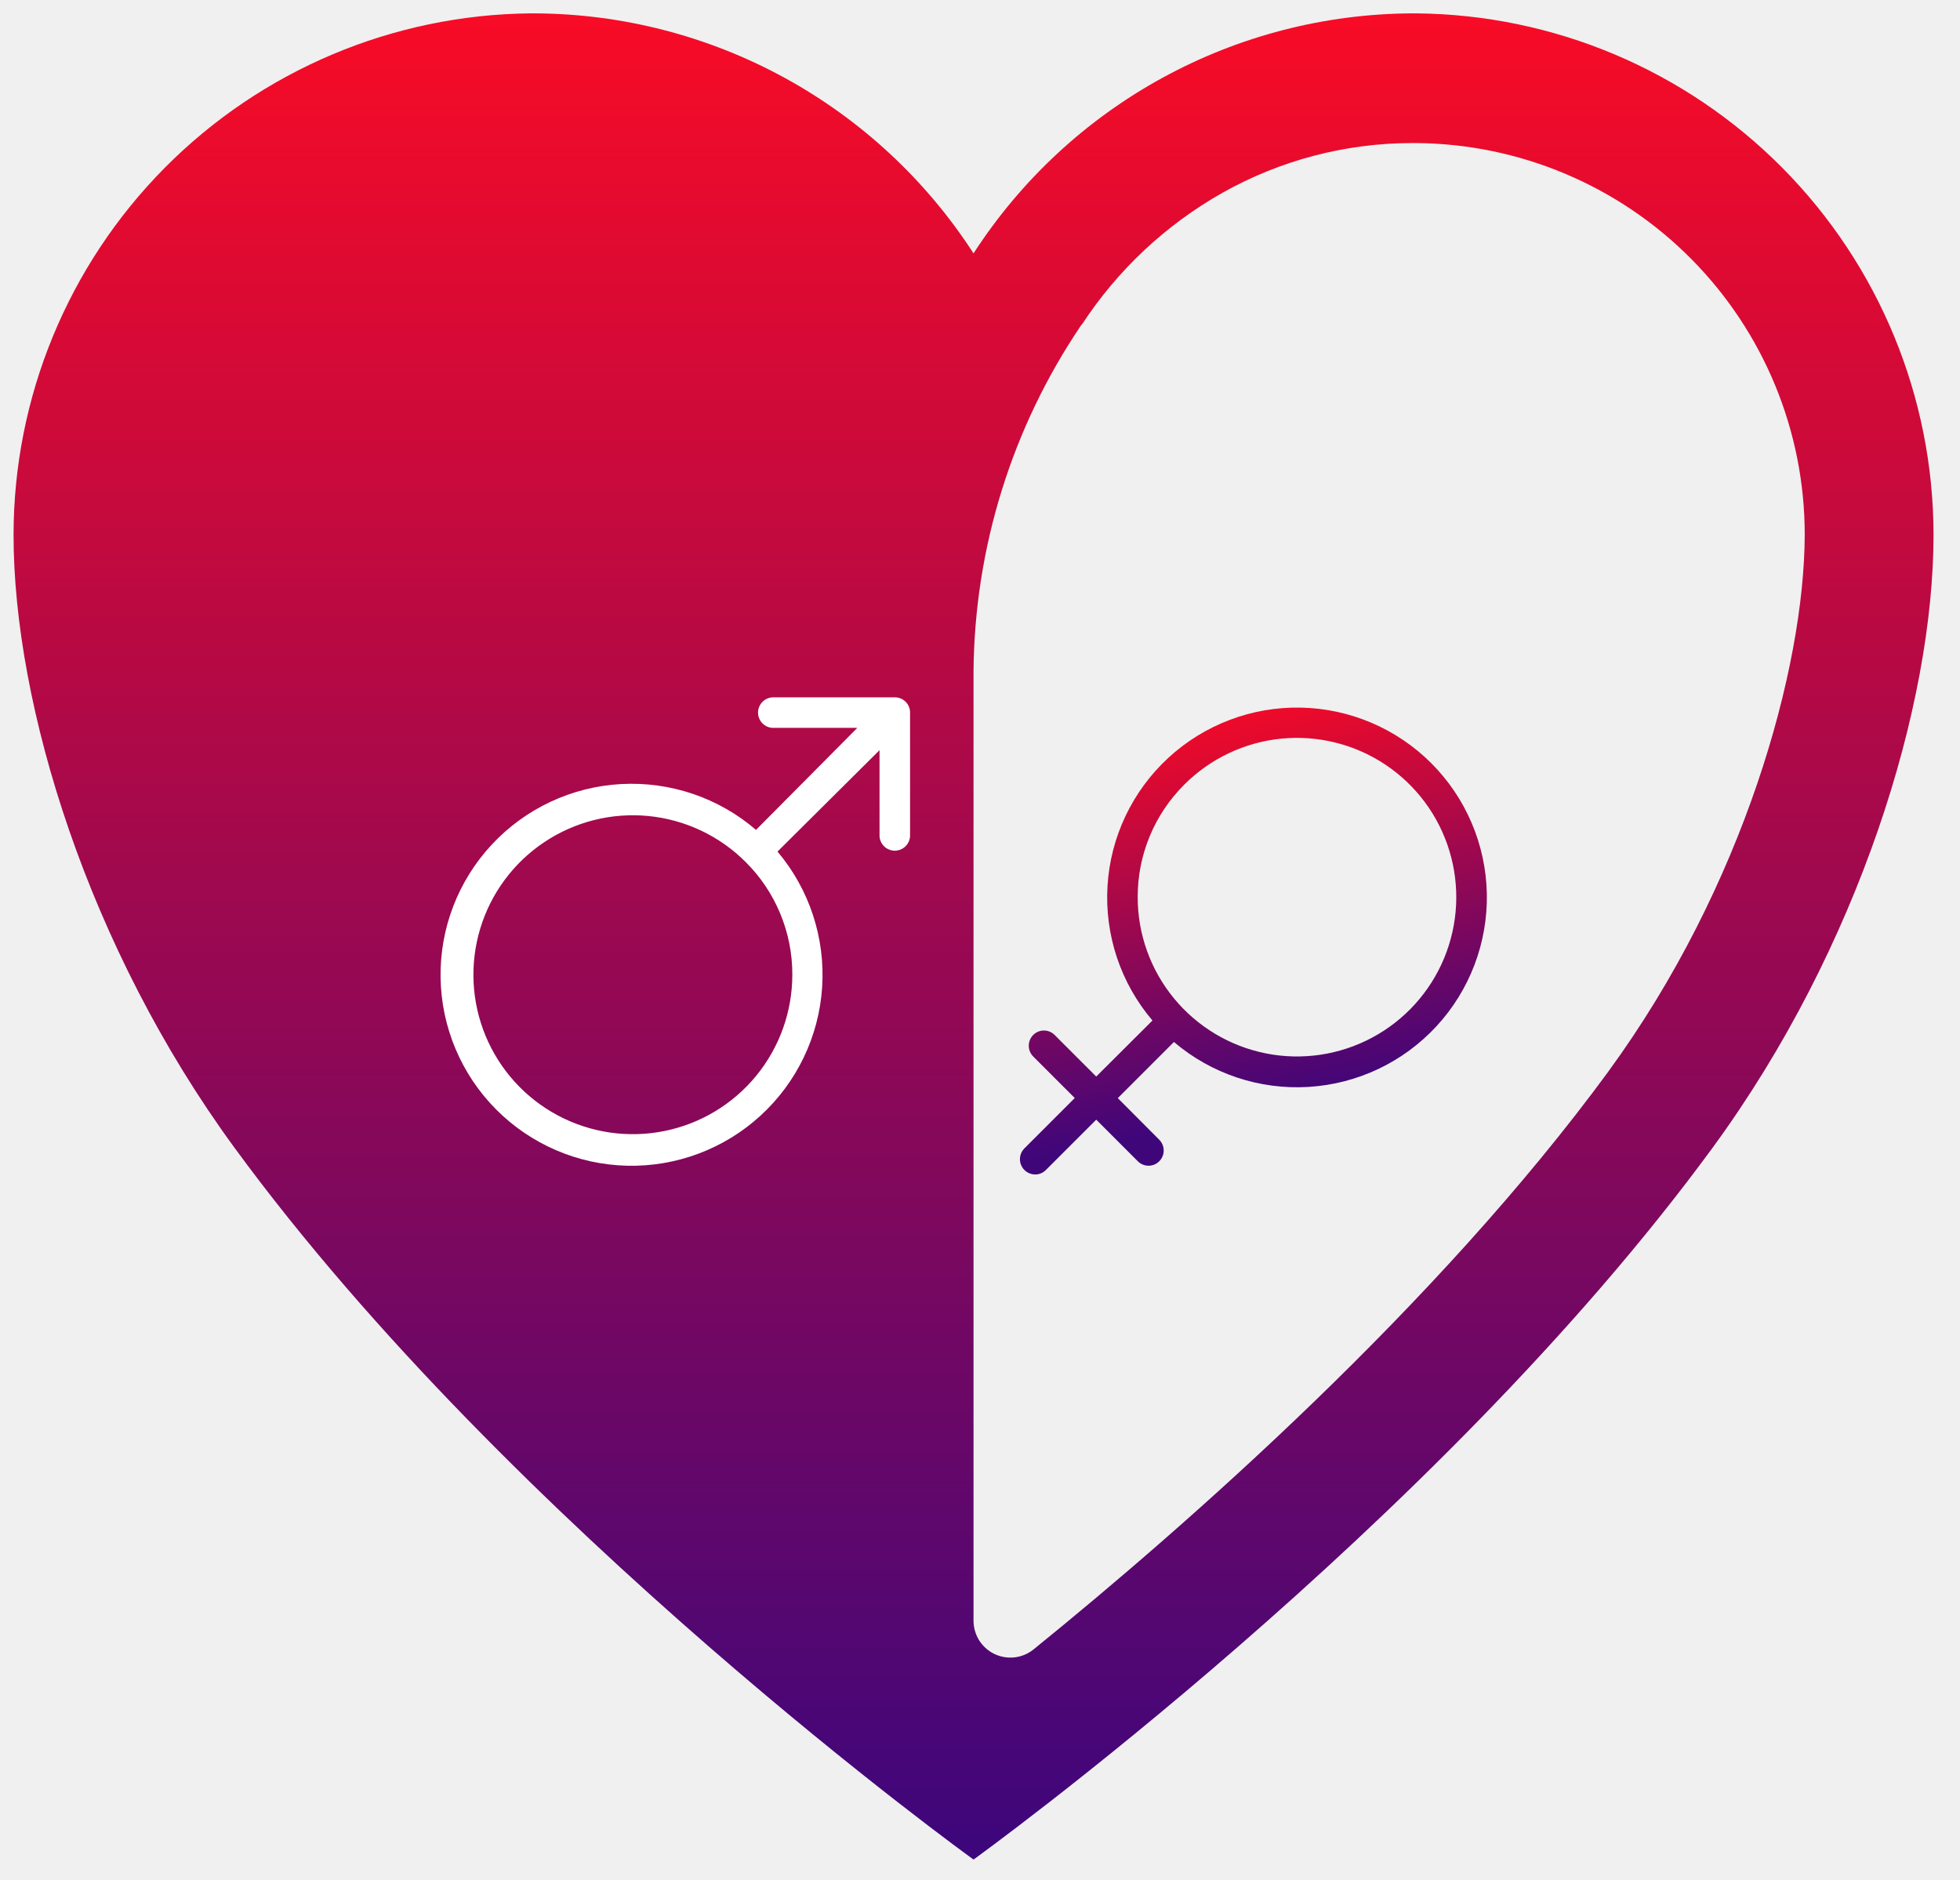
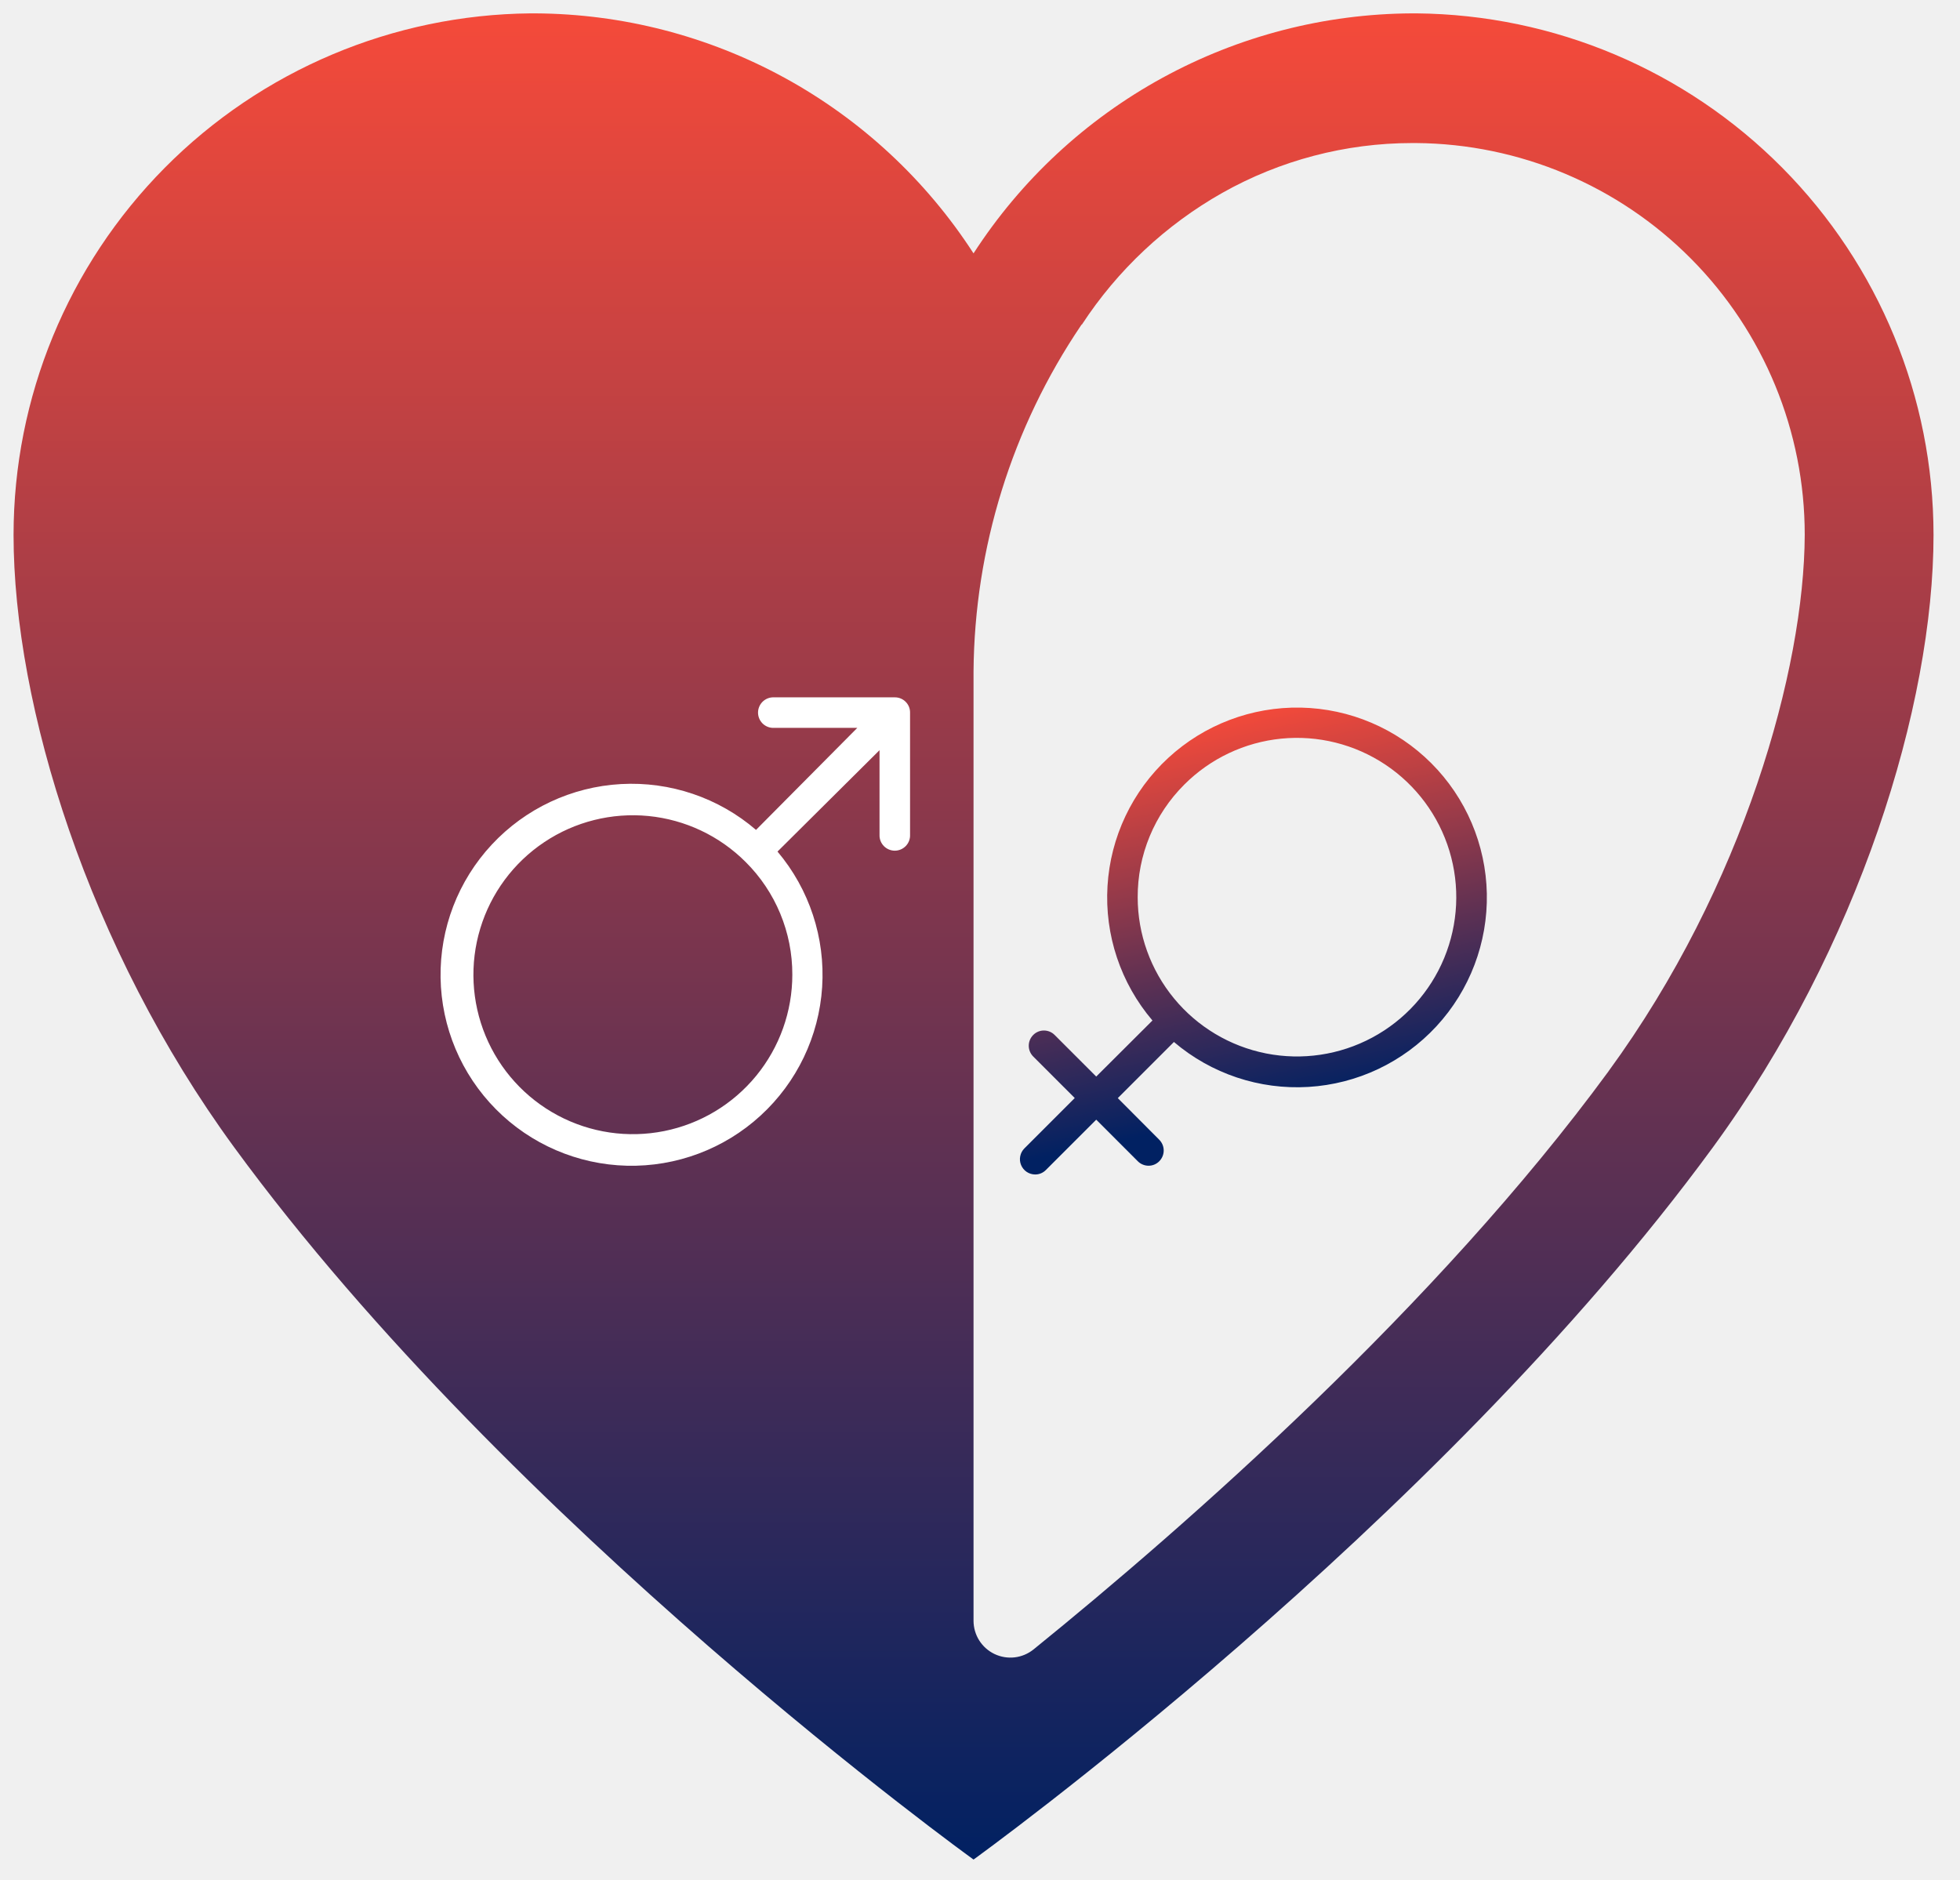
<svg xmlns="http://www.w3.org/2000/svg" width="73" height="70" viewBox="0 0 73 70" fill="none">
  <path d="M52.761 0.498H52.589C49.339 0.514 46.144 1.339 43.292 2.9C40.441 4.461 38.024 6.707 36.259 9.437C34.494 6.708 32.077 4.461 29.226 2.9C26.375 1.34 23.18 0.514 19.93 0.498H19.758C14.637 0.546 9.742 2.613 6.136 6.25C2.531 9.887 0.507 14.801 0.505 19.922C0.505 26.282 3.29 35.307 8.722 42.732C19.07 56.879 36.259 69.26 36.259 69.26C36.259 69.26 53.449 56.879 63.797 42.732C69.229 35.306 72.014 26.282 72.014 19.922C72.012 14.801 69.988 9.887 66.382 6.25C62.777 2.613 57.882 0.546 52.761 0.498ZM59.912 39.898C53.517 48.628 44.201 56.81 38.494 61.434C38.292 61.596 38.049 61.699 37.792 61.729C37.535 61.759 37.275 61.716 37.041 61.605C36.807 61.493 36.61 61.318 36.471 61.099C36.333 60.88 36.26 60.627 36.259 60.368V25.01C36.295 20.412 37.688 15.927 40.264 12.118C40.281 12.101 40.281 12.084 40.298 12.084C41.624 10.057 43.416 8.377 45.524 7.184C47.681 5.969 50.114 5.33 52.589 5.328H52.744C56.594 5.357 60.277 6.908 62.988 9.642C65.7 12.376 67.22 16.072 67.217 19.922C67.2 24.907 64.948 33.003 59.912 39.896V39.898Z" fill="url(#paint0_linear_3_8)" />
  <path d="M33.33 25.973H28.778C28.631 25.979 28.493 26.042 28.391 26.148C28.29 26.254 28.233 26.395 28.233 26.541C28.233 26.688 28.29 26.829 28.391 26.935C28.493 27.041 28.631 27.104 28.778 27.11H31.93L28.158 30.91C26.764 29.712 24.961 29.101 23.127 29.203C21.292 29.305 19.568 30.113 18.316 31.458C17.063 32.803 16.38 34.58 16.409 36.417C16.438 38.254 17.176 40.009 18.47 41.314C19.763 42.619 21.512 43.373 23.349 43.418C25.186 43.462 26.969 42.795 28.324 41.554C29.68 40.314 30.503 38.597 30.621 36.763C30.739 34.929 30.143 33.121 28.958 31.717L32.758 27.941V31.091C32.755 31.168 32.767 31.244 32.794 31.316C32.821 31.388 32.863 31.453 32.916 31.509C32.969 31.564 33.033 31.608 33.103 31.638C33.174 31.668 33.25 31.684 33.327 31.684C33.403 31.684 33.479 31.668 33.55 31.638C33.62 31.608 33.684 31.564 33.737 31.509C33.79 31.453 33.832 31.388 33.859 31.316C33.886 31.244 33.898 31.168 33.895 31.091V26.542C33.896 26.467 33.882 26.393 33.854 26.324C33.826 26.255 33.784 26.192 33.731 26.139C33.679 26.086 33.616 26.044 33.547 26.016C33.478 25.987 33.405 25.973 33.33 25.973ZM29.51 36.298C29.511 37.672 29.036 39.004 28.165 40.068C27.294 41.131 26.082 41.859 24.734 42.128C23.387 42.397 21.987 42.191 20.775 41.544C19.562 40.897 18.612 39.849 18.085 38.58C17.559 37.31 17.489 35.898 17.887 34.583C18.285 33.267 19.127 32.131 20.27 31.367C21.412 30.603 22.784 30.259 24.152 30.393C25.519 30.528 26.798 31.132 27.77 32.104C28.323 32.653 28.762 33.307 29.06 34.027C29.359 34.747 29.512 35.519 29.51 36.298Z" fill="white" />
  <path d="M38.554 43.744C38.629 43.744 38.702 43.73 38.771 43.701C38.84 43.672 38.902 43.63 38.954 43.577L40.829 41.703L42.377 43.251C42.429 43.304 42.492 43.346 42.56 43.374C42.629 43.403 42.703 43.418 42.777 43.418C42.852 43.418 42.925 43.404 42.994 43.375C43.063 43.346 43.125 43.304 43.177 43.251C43.282 43.145 43.342 43.001 43.342 42.851C43.342 42.701 43.282 42.557 43.177 42.451L41.632 40.9L43.723 38.809C45.114 39.993 46.908 40.593 48.731 40.483C50.554 40.374 52.264 39.563 53.503 38.221C54.742 36.879 55.413 35.109 55.377 33.283C55.34 31.457 54.598 29.716 53.307 28.425C52.016 27.134 50.275 26.392 48.449 26.355C46.623 26.319 44.853 26.99 43.511 28.229C42.169 29.468 41.358 31.178 41.249 33.001C41.139 34.824 41.739 36.618 42.923 38.009L40.829 40.097L39.281 38.549C39.229 38.496 39.166 38.454 39.098 38.425C39.029 38.397 38.955 38.382 38.881 38.382C38.806 38.382 38.733 38.396 38.664 38.425C38.595 38.454 38.533 38.496 38.481 38.549C38.376 38.655 38.316 38.799 38.316 38.949C38.316 39.099 38.376 39.243 38.481 39.349L40.029 40.897L38.152 42.774C38.073 42.853 38.019 42.955 37.998 43.065C37.976 43.174 37.987 43.288 38.03 43.392C38.072 43.495 38.145 43.584 38.238 43.647C38.331 43.709 38.44 43.743 38.552 43.744H38.554ZM44.109 29.222C45.079 28.251 46.356 27.647 47.721 27.511C49.087 27.376 50.458 27.719 51.599 28.48C52.741 29.242 53.583 30.376 53.982 31.689C54.382 33.003 54.313 34.413 53.789 35.682C53.265 36.95 52.317 37.998 51.107 38.646C49.897 39.294 48.5 39.502 47.154 39.236C45.808 38.969 44.595 38.244 43.724 37.184C42.852 36.124 42.374 34.794 42.373 33.422C42.37 32.642 42.522 31.869 42.82 31.148C43.118 30.427 43.556 29.773 44.109 29.222Z" fill="url(#paint1_linear_3_8)" />
  <defs>
    <linearGradient id="paint0_linear_3_8" x1="36.26" y1="0.498" x2="36.26" y2="69.26" gradientUnits="userSpaceOnUse">
-       <stop stop-color="#F80B26" />
-       <stop offset="1" stop-color="#3C067C" />
+       <stop stop-color="#f54a3a" />
+       <stop offset="1" stop-color="#012162" />
    </linearGradient>
    <linearGradient id="paint1_linear_3_8" x1="46.682" y1="26.354" x2="49.778" y2="40.77" gradientUnits="userSpaceOnUse">
-       <stop stop-color="#F10A28" />
-       <stop offset="1" stop-color="#3F067A" />
+       <stop stop-color="#f54a3a" />
+       <stop offset="1" stop-color="#012162" />
    </linearGradient>
  </defs>
</svg>
